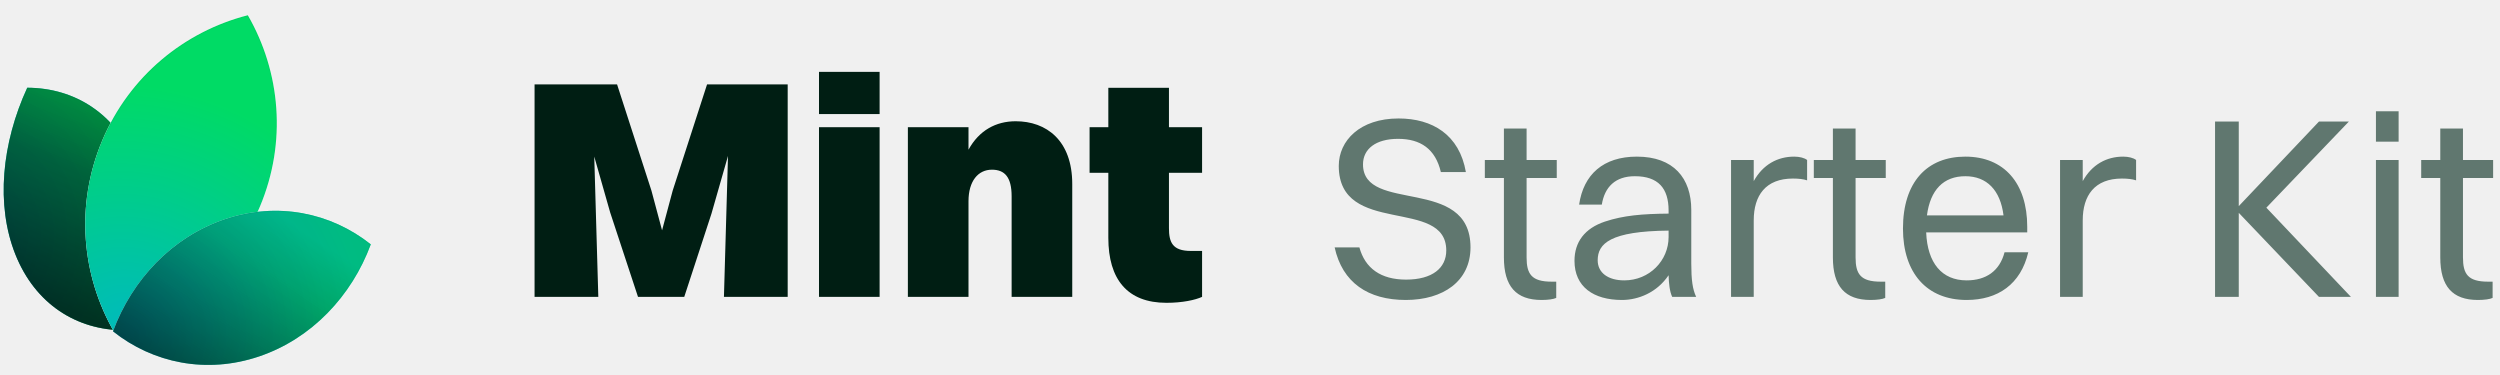
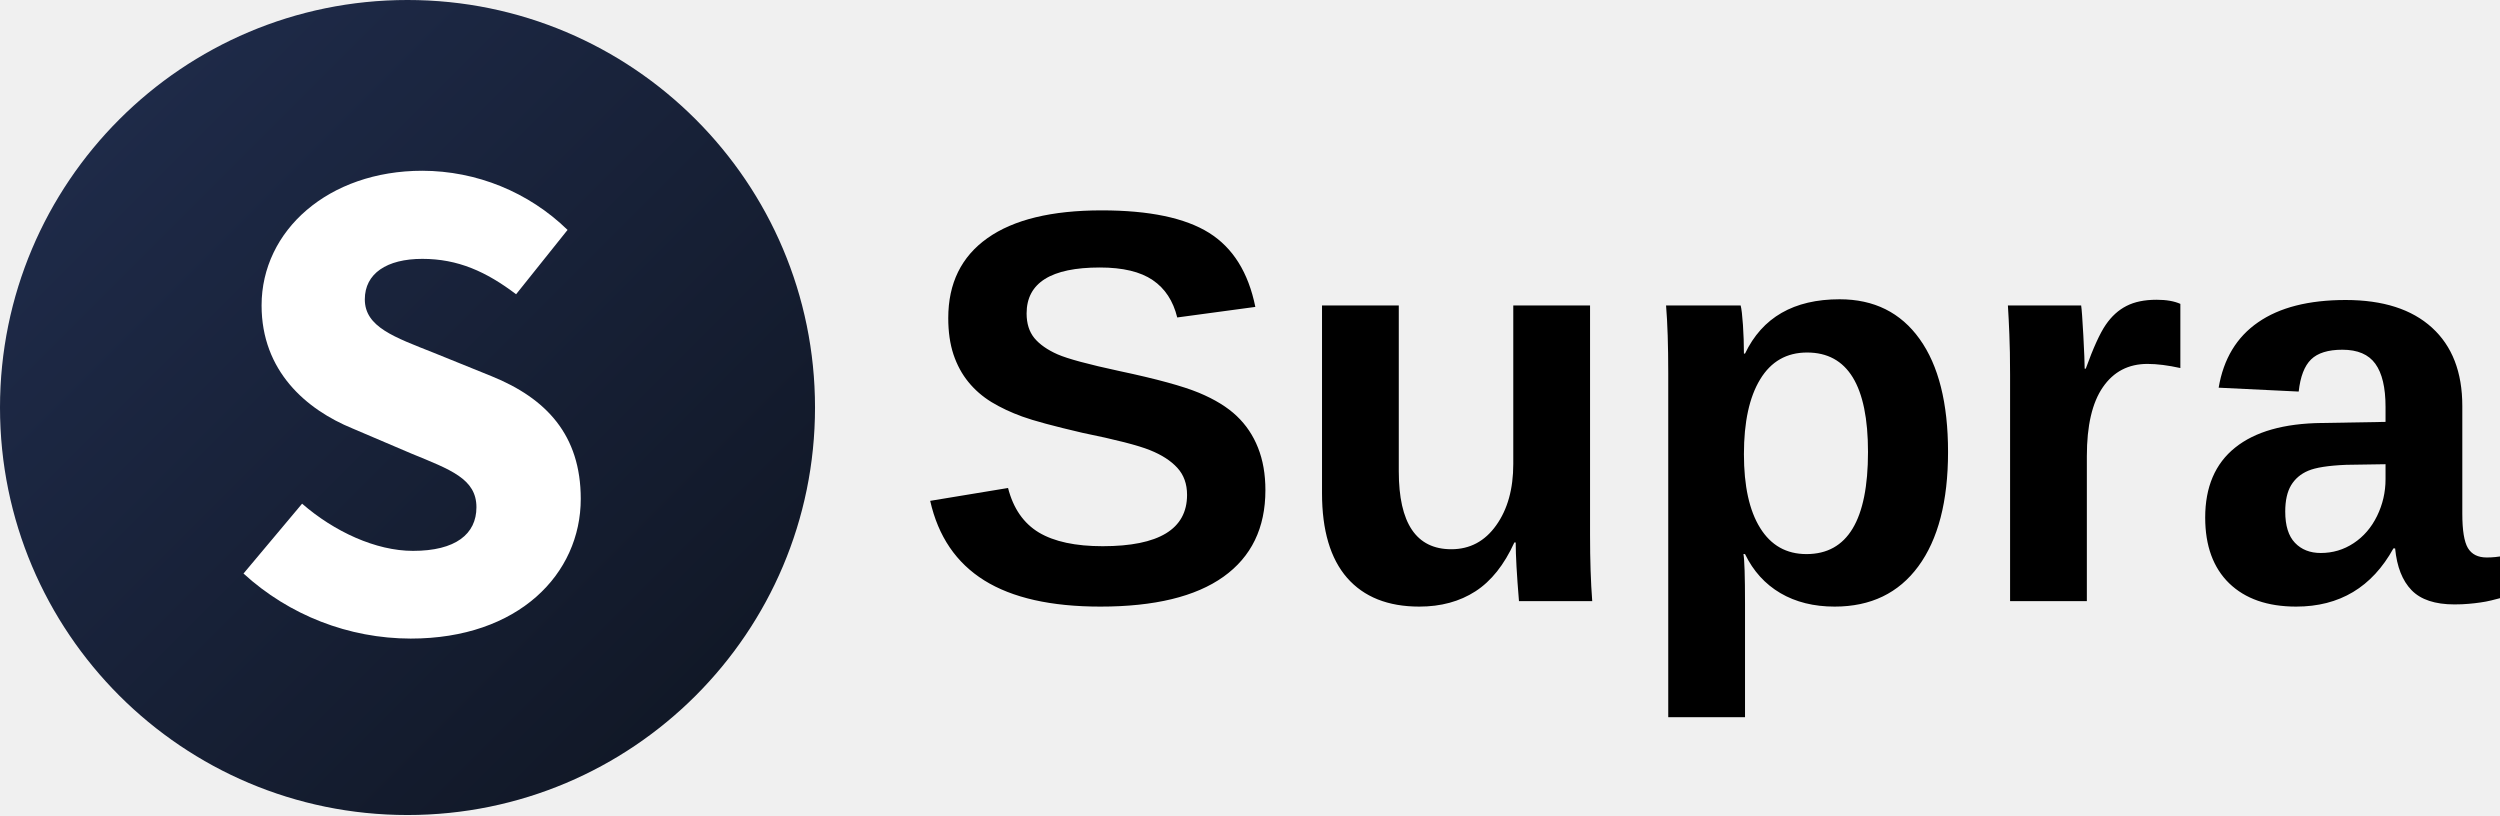
- <svg xmlns="http://www.w3.org/2000/svg" width="160" height="24" viewBox="0 0 160 24" fill="none">
-   <path d="M7.953 21.139C4.896 21.13 2.255 19.458 0.987 16.29C-0.28 13.121 0.109 9.163 1.744 5.615C4.801 5.624 7.442 7.296 8.71 10.465C9.977 13.633 9.588 17.591 7.953 21.139Z" fill="white" />
-   <path d="M7.953 21.139C4.896 21.13 2.255 19.458 0.987 16.29C-0.28 13.121 0.109 9.163 1.744 5.615C4.801 5.624 7.442 7.296 8.71 10.465C9.977 13.633 9.588 17.591 7.953 21.139Z" fill="url(#paint0_radial_115_86)" />
-   <path d="M7.953 21.139C4.896 21.13 2.255 19.458 0.987 16.29C-0.28 13.121 0.109 9.163 1.744 5.615C4.801 5.624 7.442 7.296 8.71 10.465C9.977 13.633 9.588 17.591 7.953 21.139Z" fill="black" fill-opacity="0.5" style="mix-blend-mode:hard-light" />
-   <path d="M7.953 21.139C4.896 21.13 2.255 19.458 0.987 16.29C-0.28 13.121 0.109 9.163 1.744 5.615C4.801 5.624 7.442 7.296 8.71 10.465C9.977 13.633 9.588 17.591 7.953 21.139Z" fill="url(#paint1_linear_115_86)" fill-opacity="0.5" style="mix-blend-mode:hard-light" />
-   <path d="M7.935 21.111C4.897 21.096 2.274 19.431 1.013 16.279C-0.248 13.124 0.136 9.182 1.762 5.643C4.8 5.659 7.423 7.324 8.684 10.476C9.945 13.63 9.561 17.572 7.935 21.111Z" stroke="url(#paint2_linear_115_86)" stroke-opacity="0.05" stroke-width="0.056" />
-   <path d="M7.31 21.257C11.354 20.221 14.884 17.375 16.628 13.236C18.373 9.097 17.945 4.587 15.86 0.976C11.816 2.012 8.287 4.858 6.542 8.998C4.797 13.137 5.225 17.646 7.31 21.257Z" fill="white" />
-   <path d="M7.31 21.257C11.354 20.221 14.884 17.375 16.628 13.236C18.373 9.097 17.945 4.587 15.86 0.976C11.816 2.012 8.287 4.858 6.542 8.998C4.797 13.137 5.225 17.646 7.31 21.257Z" fill="url(#paint3_radial_115_86)" />
-   <path d="M16.602 13.225C14.864 17.349 11.351 20.187 7.324 21.225C5.253 17.624 4.829 13.132 6.568 9.009C8.306 4.885 11.819 2.047 15.846 1.009C17.918 4.61 18.341 9.101 16.602 13.225Z" stroke="url(#paint4_linear_115_86)" stroke-opacity="0.05" stroke-width="0.056" />
-   <path d="M7.234 21.207C9.789 23.237 13.21 23.951 16.577 22.814C19.944 21.677 22.506 18.945 23.73 15.638C21.175 13.608 17.754 12.894 14.387 14.031C11.02 15.168 8.458 17.901 7.234 21.207Z" fill="white" />
-   <path d="M7.234 21.207C9.789 23.237 13.21 23.951 16.577 22.814C19.944 21.677 22.506 18.945 23.73 15.638C21.175 13.608 17.754 12.894 14.387 14.031C11.02 15.168 8.458 17.901 7.234 21.207Z" fill="url(#paint5_radial_115_86)" />
-   <path d="M7.234 21.207C9.789 23.237 13.21 23.951 16.577 22.814C19.944 21.677 22.506 18.945 23.73 15.638C21.175 13.608 17.754 12.894 14.387 14.031C11.02 15.168 8.458 17.901 7.234 21.207Z" fill="black" fill-opacity="0.2" style="mix-blend-mode:hard-light" />
-   <path d="M7.234 21.207C9.789 23.237 13.21 23.951 16.577 22.814C19.944 21.677 22.506 18.945 23.73 15.638C21.175 13.608 17.754 12.894 14.387 14.031C11.02 15.168 8.458 17.901 7.234 21.207Z" fill="url(#paint6_linear_115_86)" fill-opacity="0.5" style="mix-blend-mode:hard-light" />
-   <path d="M16.568 22.787C13.218 23.918 9.814 23.212 7.267 21.198C8.492 17.907 11.044 15.189 14.396 14.058C17.747 12.927 21.15 13.633 23.697 15.648C22.472 18.938 19.92 21.656 16.568 22.787Z" stroke="url(#paint7_linear_115_86)" stroke-opacity="0.05" stroke-width="0.056" />
-   <path d="M34.212 19V5.4H39.492L41.692 12.2L42.372 14.74L43.052 12.2L45.252 5.4H50.412V19H46.332L46.592 9.98L45.532 13.68L43.792 19H40.832L39.052 13.6L38.032 10.02L38.292 19H34.212ZM52.416 7.3V4.6H56.295V7.3H52.416ZM52.416 19V8.14H56.295V19H52.416ZM58.104 19V8.14H61.984V9.58C62.664 8.34 63.744 7.76 65.004 7.76C66.964 7.76 68.624 8.98 68.624 11.78V19H64.744V12.56C64.744 11.34 64.304 10.86 63.484 10.86C62.604 10.86 61.984 11.58 61.984 12.88V19H58.104ZM70.933 15.22V11.06H69.733V8.14H70.933V5.62H74.813V8.14H76.933V11.06H74.813V14.6C74.813 15.5 75.033 16.06 76.213 16.06H76.933V19C76.493 19.2 75.673 19.38 74.653 19.38C72.153 19.38 70.933 17.88 70.933 15.22Z" fill="#001E13" />
-   <path d="M87.232 10.519C87.232 13.687 94.112 11.229 94.112 15.832C94.112 17.994 92.364 19.198 89.971 19.198C87.562 19.198 85.912 18.093 85.417 15.832H87.001C87.364 17.169 88.371 17.895 89.987 17.895C91.671 17.895 92.561 17.152 92.561 16.03C92.561 12.598 85.681 15.155 85.681 10.618C85.681 9.001 87.034 7.582 89.509 7.582C91.671 7.582 93.403 8.621 93.816 11.014H92.215C91.868 9.529 90.912 8.886 89.476 8.886C88.057 8.886 87.232 9.529 87.232 10.519ZM96.25 16.476V11.393H95.029V10.239H96.25V8.226H97.702V10.239H99.632V11.393H97.702V16.476C97.702 17.532 98.015 18.026 99.302 18.026H99.599V19.066C99.434 19.148 99.071 19.198 98.659 19.198C97.025 19.198 96.25 18.323 96.25 16.476ZM102.516 13.093H101.064C101.345 11.162 102.615 10.024 104.76 10.024C107.103 10.024 108.242 11.393 108.242 13.44V16.888C108.242 17.895 108.324 18.521 108.555 19H107.021C106.856 18.654 106.806 18.142 106.79 17.614C106.047 18.72 104.859 19.198 103.803 19.198C101.988 19.198 100.767 18.357 100.767 16.69C100.767 15.486 101.427 14.611 102.714 14.182C103.902 13.786 105.107 13.687 106.79 13.671V13.473C106.79 12.053 106.13 11.278 104.628 11.278C103.374 11.278 102.698 11.971 102.516 13.093ZM102.252 16.657C102.252 17.465 102.929 17.944 103.952 17.944C105.569 17.944 106.79 16.674 106.79 15.172V14.759C103.061 14.793 102.252 15.585 102.252 16.657ZM110.787 19V10.239H112.239V11.591C112.833 10.519 113.774 10.024 114.83 10.024C115.176 10.024 115.49 10.107 115.655 10.239V11.542C115.407 11.46 115.094 11.427 114.747 11.427C112.998 11.427 112.239 12.515 112.239 14.1V19H110.787ZM117.305 16.476V11.393H116.084V10.239H117.305V8.226H118.757V10.239H120.688V11.393H118.757V16.476C118.757 17.532 119.071 18.026 120.358 18.026H120.655V19.066C120.49 19.148 120.127 19.198 119.714 19.198C118.081 19.198 117.305 18.323 117.305 16.476ZM129.809 16.145C129.33 18.192 127.862 19.198 125.865 19.198C123.324 19.198 121.79 17.482 121.79 14.627C121.79 11.658 123.324 10.024 125.783 10.024C128.258 10.024 129.743 11.723 129.743 14.512V14.875H123.275C123.357 16.838 124.281 17.944 125.865 17.944C127.103 17.944 127.977 17.35 128.291 16.145H129.809ZM125.783 11.278C124.38 11.278 123.539 12.152 123.324 13.786H128.225C128.027 12.169 127.152 11.278 125.783 11.278ZM131.843 19V10.239H133.295V11.591C133.889 10.519 134.829 10.024 135.885 10.024C136.232 10.024 136.545 10.107 136.71 10.239V11.542C136.463 11.46 136.149 11.427 135.803 11.427C134.054 11.427 133.295 12.515 133.295 14.1V19H131.843ZM141.763 19V7.78H143.281V13.192L148.413 7.78H150.327L145.047 13.291L150.459 19H148.413L143.281 13.621V19H141.763ZM152.06 9.067V7.12H153.512V9.067H152.06ZM152.06 19V10.239H153.512V19H152.06ZM156.178 16.476V11.393H154.957V10.239H156.178V8.226H157.63V10.239H159.56V11.393H157.63V16.476C157.63 17.532 157.943 18.026 159.23 18.026H159.527V19.066C159.362 19.148 158.999 19.198 158.587 19.198C156.953 19.198 156.178 18.323 156.178 16.476Z" fill="#002719" fill-opacity="0.6" />
+ <svg xmlns="http://www.w3.org/2000/svg" viewBox="39.585 160.128 322.079 105">
  <defs>
-     <radialGradient id="paint0_radial_115_86" cx="0" cy="0" r="1" gradientUnits="userSpaceOnUse" gradientTransform="translate(-3.00503 15.023) rotate(-10.029) scale(17.9572 17.784)">
-       <stop stop-color="#00B0BB" />
-       <stop offset="1" stop-color="#00DB65" />
-     </radialGradient>
-     <linearGradient id="paint1_linear_115_86" x1="7.39" y1="4.813" x2="1.63" y2="18.689" gradientUnits="userSpaceOnUse">
-       <stop stop-color="#18E299" />
-       <stop offset="1" />
-     </linearGradient>
-     <linearGradient id="paint2_linear_115_86" x1="7.948" y1="8.016" x2="1.761" y2="18.746" gradientUnits="userSpaceOnUse">
-       <stop />
-       <stop offset="1" stop-opacity="0" />
-     </linearGradient>
-     <radialGradient id="paint3_radial_115_86" cx="0" cy="0" r="1" gradientUnits="userSpaceOnUse" gradientTransform="translate(8.11404 20.8822) rotate(-75.7542) scale(21.6246 23.7772)">
-       <stop stop-color="#00BBBB" />
-       <stop offset="0.713" stop-color="#00DB65" />
-     </radialGradient>
-     <linearGradient id="paint4_linear_115_86" x1="7.602" y1="5.871" x2="15.556" y2="16.372" gradientUnits="userSpaceOnUse">
-       <stop />
-       <stop offset="1" stop-opacity="0" />
-     </linearGradient>
-     <radialGradient id="paint5_radial_115_86" cx="0" cy="0" r="1" gradientUnits="userSpaceOnUse" gradientTransform="translate(7.84537 21.5181) rotate(-20.3525) scale(18.5603 17.32)">
-       <stop stop-color="#00B0BB" />
-       <stop offset="1" stop-color="#00DB65" />
-     </radialGradient>
-     <linearGradient id="paint6_linear_115_86" x1="16.808" y1="13.007" x2="10.041" y2="22.994" gradientUnits="userSpaceOnUse">
-       <stop stop-color="#00B1BC" />
-       <stop offset="1" />
-     </linearGradient>
-     <linearGradient id="paint7_linear_115_86" x1="16.808" y1="13.007" x2="14.169" y2="23.841" gradientUnits="userSpaceOnUse">
-       <stop />
-       <stop offset="1" stop-opacity="0" />
+     <linearGradient id="linear-gradient" x1="15.42" y1="15.42" x2="89.58" y2="89.58" gradientUnits="userSpaceOnUse">
+       <stop offset="0" stop-color="#1e2a48" />
+       <stop offset="1" stop-color="#111827" />
    </linearGradient>
  </defs>
+   <g id="Layer_2" data-name="Layer 2" transform="matrix(1, 0, 0, 1, 39.58491, 160.1277)">
+     <g id="Layer_1-2" data-name="Layer 1">
+       <g>
+         <rect width="105" height="105" rx="52.5" fill="url(#linear-gradient)" />
+         <path d="M31.37,73.89l7.55-9c4.14,3.6,9.5,6.08,14.29,6.08,5.48,0,8.17-2.16,8.17-5.62,0-3.66-3.31-4.83-8.39-6.92l-7.55-3.22c-6-2.45-11.74-7.41-11.74-15.86C33.7,29.7,42.31,22,54.41,22a26.9,26.9,0,0,1,18.71,7.62l-6.63,8.29C62.65,35,59,33.35,54.41,33.35S47,35.24,47,38.57c0,3.56,3.8,4.86,8.88,6.88l7.41,3c7.1,2.87,11.53,7.6,11.53,15.82,0,9.66-8,18-21.91,18A32,32,0,0,1,31.37,73.89Z" fill="#fff" />
+       </g>
+     </g>
+   </g>
+   <text style="fill: rgb(0, 0, 0); font-family: Arial, sans-serif; font-size: 72.1px; font-weight: 700; white-space: pre;" x="157.345" y="237.573" transform="matrix(1, 0, 0, 1, 7.105427357601002e-15, 0)">Supra</text>
</svg>
